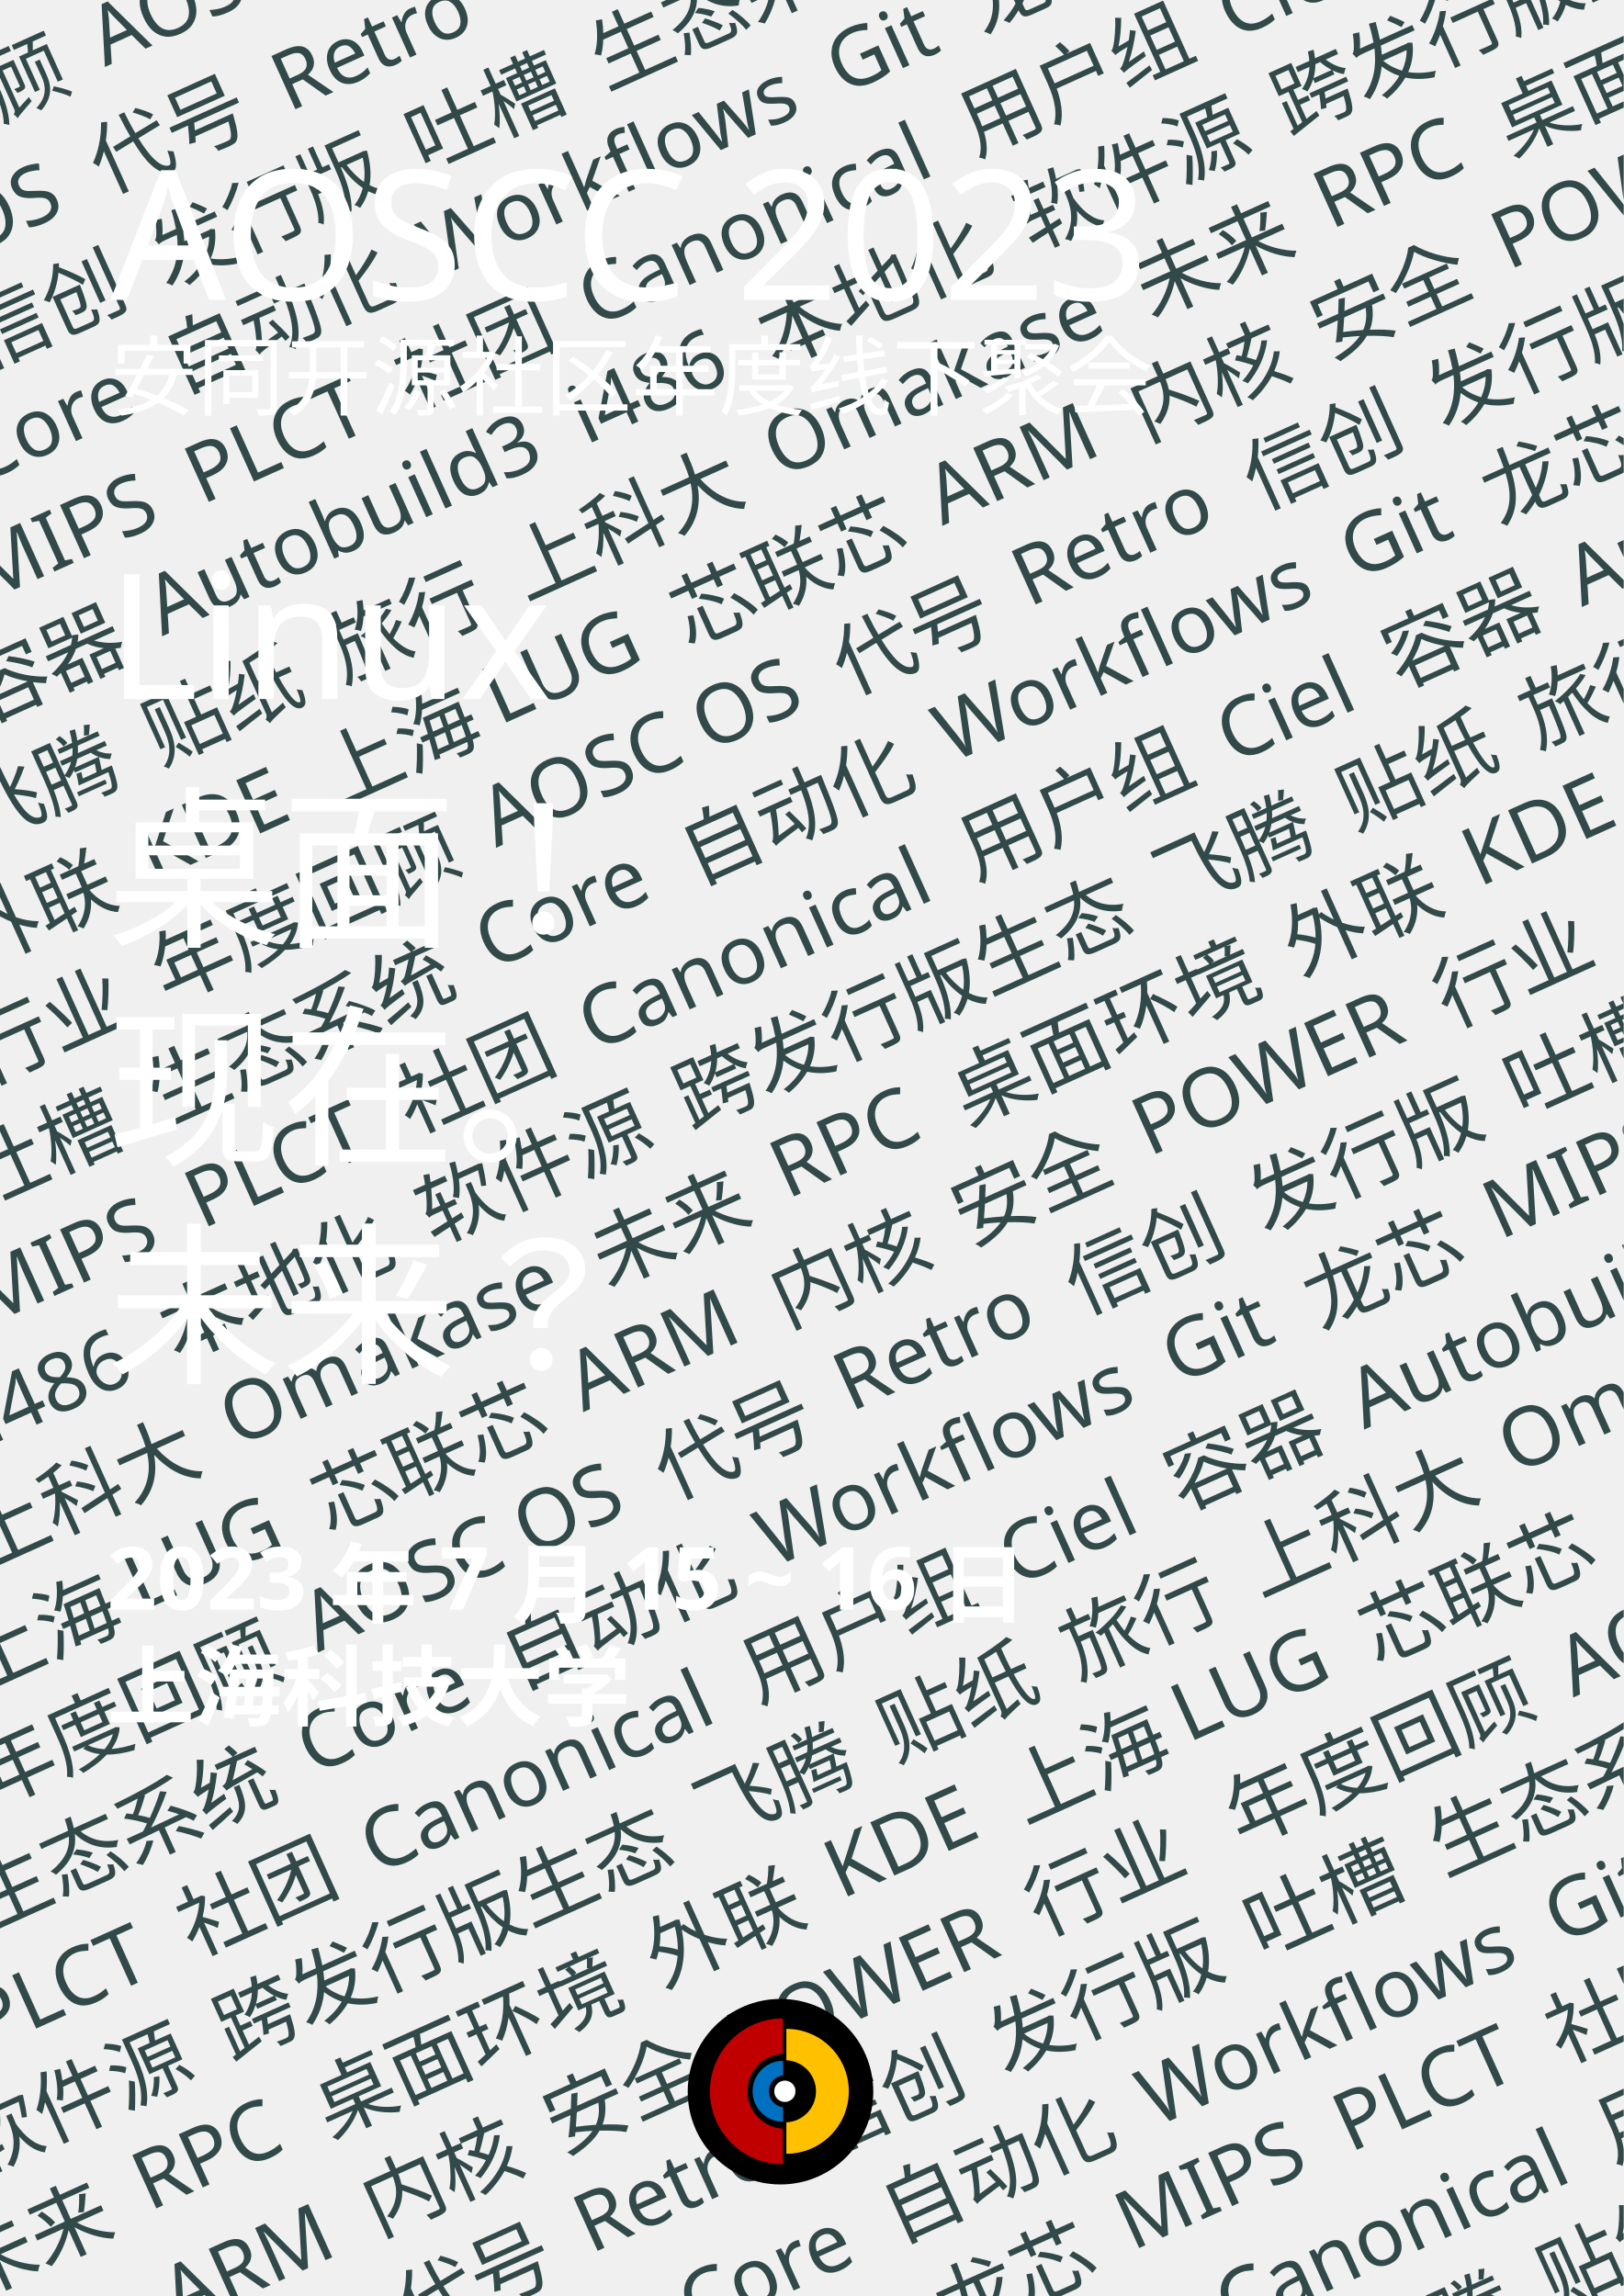
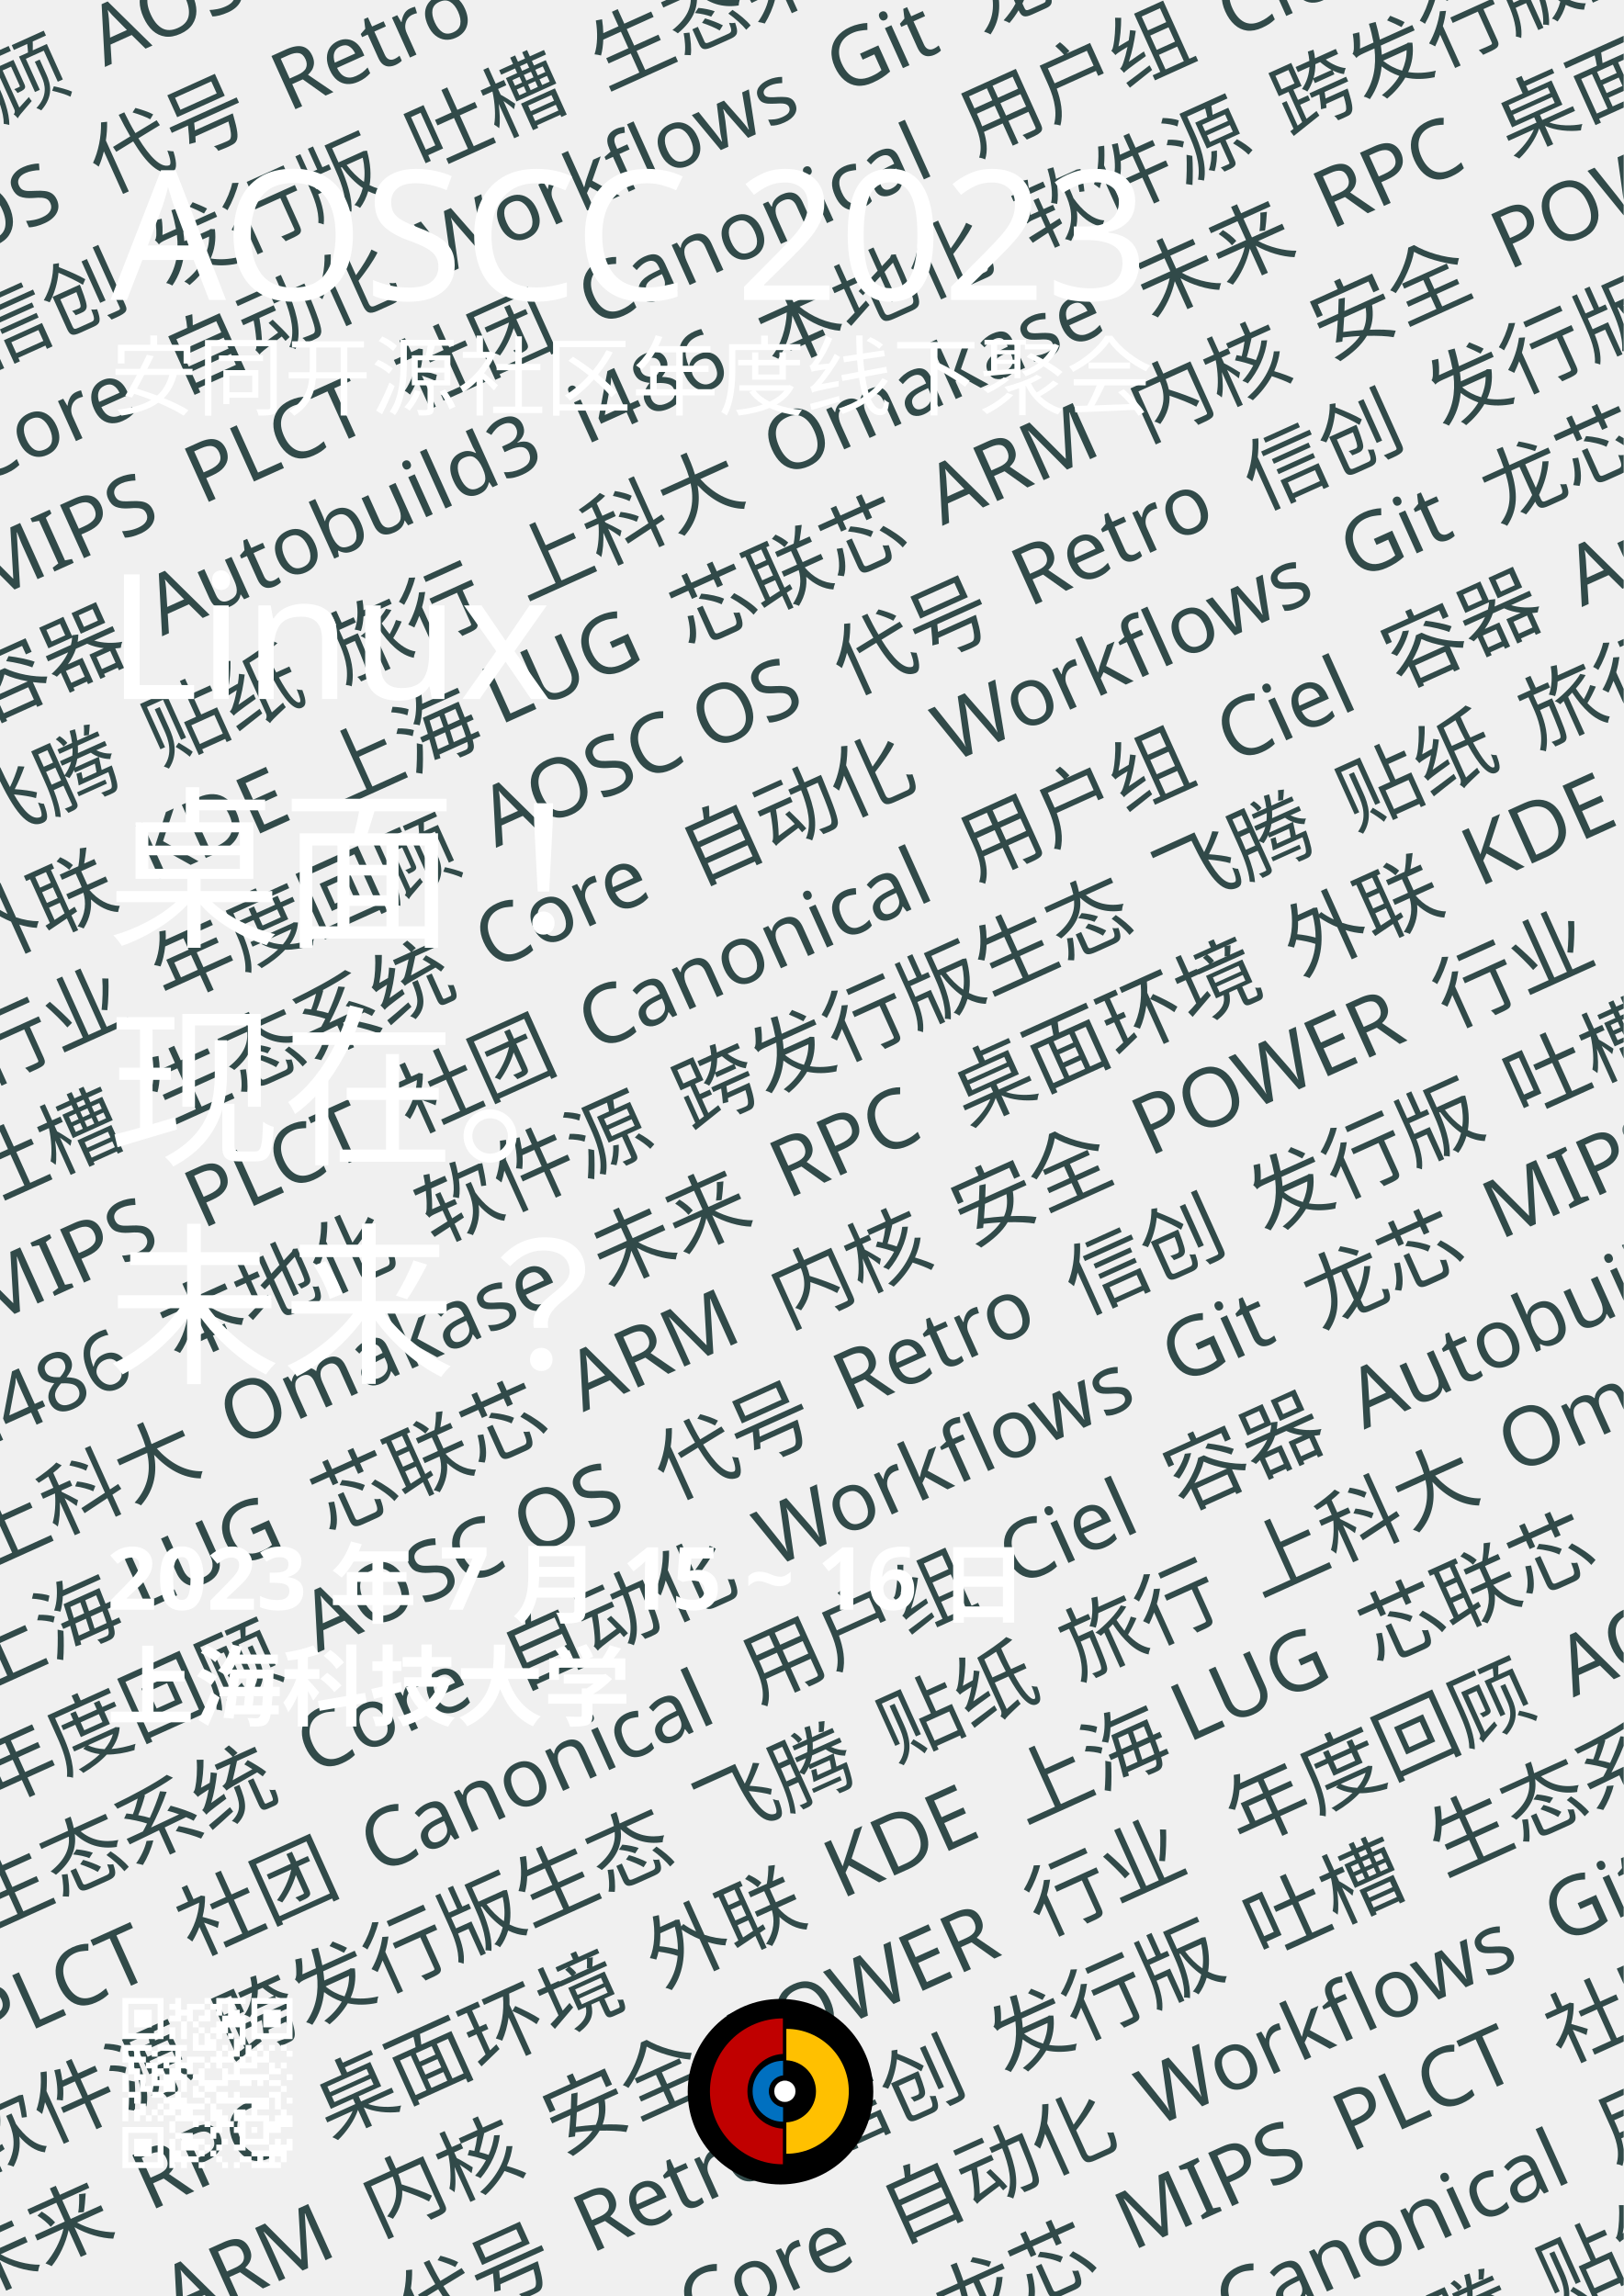
<svg xmlns="http://www.w3.org/2000/svg" width="210mm" height="297mm" viewBox="0 0 210 297" version="1.1" id="svg5">
  <defs id="defs2">
    <clipPath clipPathUnits="userSpaceOnUse" id="clipPath1316">
      <g id="g1320" transform="translate(-117.7999,-733.4113)">
        <path d="M 0,841.89 H 595.28 V 0 H 0 Z" id="path1318" />
      </g>
    </clipPath>
    <clipPath clipPathUnits="userSpaceOnUse" id="clipPath1310">
      <g id="g1314" transform="translate(-151.3038,-751.6926)">
        <path d="M 0,841.89 H 595.28 V 0 H 0 Z" id="path1312" />
      </g>
    </clipPath>
    <clipPath clipPathUnits="userSpaceOnUse" id="clipPath1304">
      <g id="g1308" transform="translate(-187.585,-751.6926)">
        <path d="M 0,841.89 H 595.28 V 0 H 0 Z" id="path1306" />
      </g>
    </clipPath>
    <clipPath clipPathUnits="userSpaceOnUse" id="clipPath1298">
      <g id="g1302" transform="translate(-226.9254,-734.5363)">
        <path d="M 0,841.89 H 595.28 V 0 H 0 Z" id="path1300" />
      </g>
    </clipPath>
    <clipPath clipPathUnits="userSpaceOnUse" id="clipPath1292">
      <g id="g1296" transform="translate(-265.3507,-768.4269)">
        <path d="M 0,841.89 H 595.28 V 0 H 0 Z" id="path1294" />
      </g>
    </clipPath>
    <clipPath clipPathUnits="userSpaceOnUse" id="clipPath1286">
      <g id="g1290">
        <path d="M 0,841.89 H 595.28 V 0 H 0 Z" id="path1288" />
      </g>
    </clipPath>
    <clipPath clipPathUnits="userSpaceOnUse" id="clipPath1280">
      <g id="g1284" transform="translate(-317.171,-751.6926)">
        <path d="M 0,841.89 H 595.28 V 0 H 0 Z" id="path1282" />
      </g>
    </clipPath>
    <clipPath clipPathUnits="userSpaceOnUse" id="clipPath1274">
      <g id="g1278" transform="translate(-315.5919,-718.5646)">
        <path d="M 0,841.89 H 595.28 V 0 H 0 Z" id="path1276" />
      </g>
    </clipPath>
    <clipPath clipPathUnits="userSpaceOnUse" id="clipPath1268">
      <g id="g1272">
        <path d="M 0,841.89 H 595.28 V 0 H 0 Z" id="path1270" />
      </g>
    </clipPath>
    <clipPath clipPathUnits="userSpaceOnUse" id="clipPath3237">
      <rect style="opacity:0.687;fill:#345b6e;fill-opacity:1;stroke:#000000;stroke-width:7.9375e-09;stroke-linecap:round;paint-order:stroke fill markers;stop-color:#000000" id="rect3239" width="210" height="297" x="-1.5777218e-30" y="2.220446e-14" transform="rotate(24.27899)" />
    </clipPath>
    <clipPath clipPathUnits="userSpaceOnUse" id="clipPath1262">
      <g id="g1266" transform="translate(-380.0555,-558.637)">
        <path d="M 0,841.89 H 595.28 V 0 H 0 Z" id="path1264" />
      </g>
    </clipPath>
    <clipPath clipPathUnits="userSpaceOnUse" id="clipPath1256">
      <g id="g1260" transform="translate(-120.3988,-588.0071)">
        <path d="M 0,841.89 H 595.28 V 0 H 0 Z" id="path1258" />
      </g>
    </clipPath>
    <clipPath clipPathUnits="userSpaceOnUse" id="clipPath1250">
      <g id="g1254" transform="translate(-153.9027,-606.2884)">
        <path d="M 0,841.89 H 595.28 V 0 H 0 Z" id="path1252" />
      </g>
    </clipPath>
    <clipPath clipPathUnits="userSpaceOnUse" id="clipPath1244">
      <g id="g1248" transform="translate(-190.184,-606.2884)">
        <path d="M 0,841.89 H 595.28 V 0 H 0 Z" id="path1246" />
      </g>
    </clipPath>
    <clipPath clipPathUnits="userSpaceOnUse" id="clipPath1238">
      <g id="g1242" transform="translate(-229.5243,-589.1321)">
        <path d="M 0,841.89 H 595.28 V 0 H 0 Z" id="path1240" />
      </g>
    </clipPath>
    <clipPath clipPathUnits="userSpaceOnUse" id="clipPath1232">
      <g id="g1236" transform="translate(-267.9496,-623.0228)">
        <path d="M 0,841.89 H 595.28 V 0 H 0 Z" id="path1234" />
      </g>
    </clipPath>
    <clipPath clipPathUnits="userSpaceOnUse" id="clipPath1226">
      <g id="g1230">
        <path d="M 0,841.89 H 595.28 V 0 H 0 Z" id="path1228" />
      </g>
    </clipPath>
    <clipPath clipPathUnits="userSpaceOnUse" id="clipPath1220">
      <g id="g1224" transform="translate(-319.7699,-606.2884)">
        <path d="M 0,841.89 H 595.28 V 0 H 0 Z" id="path1222" />
      </g>
    </clipPath>
    <clipPath clipPathUnits="userSpaceOnUse" id="clipPath1214">
      <g id="g1218" transform="translate(-318.1908,-573.1605)">
        <path d="M 0,841.89 H 595.28 V 0 H 0 Z" id="path1216" />
      </g>
    </clipPath>
    <clipPath clipPathUnits="userSpaceOnUse" id="clipPath1208">
      <g id="g1212">
        <path d="M 0,841.89 H 595.28 V 0 H 0 Z" id="path1210" />
      </g>
    </clipPath>
  </defs>
  <g id="layer2">
    <text xml:space="preserve" style="font-style:normal;font-weight:normal;font-size:10.583px;line-height:1.25;font-family:sans-serif;fill:#314a49;fill-opacity:1;stroke:none;stroke-width:0.265" x="-133.074" y="1.12" id="text2388" transform="rotate(-24.27899)" clip-path="url(#clipPath3237)">
      <tspan id="tspan2386" style="opacity:0.687;fill:#314a49;fill-opacity:1;stroke-width:0.265" x="-133.074" y="1.12">                                    </tspan>
      <tspan style="opacity:0.687;fill:#314a49;fill-opacity:1;stroke-width:0.265" x="-133.074" y="14.35" id="tspan3002">                                        年度回顾  AOSC</tspan>
      <tspan style="opacity:0.687;fill:#314a49;fill-opacity:1;stroke-width:0.265" x="-133.074" y="28.585" id="tspan2990">                                          OS  代号  Retro </tspan>
      <tspan style="opacity:0.687;fill:#314a49;fill-opacity:1;stroke-width:0.265" x="-133.074" y="42.821" id="tspan2390">                                               信创  发行版  吐槽  生态系统</tspan>
      <tspan style="opacity:0.687;fill:#314a49;fill-opacity:1;stroke-width:0.265" x="-133.074" y="56.05" id="tspan2996">                                      Core  自动化  Workflows  Git  龙芯</tspan>
      <tspan style="opacity:0.687;fill:#314a49;fill-opacity:1;stroke-width:0.265" x="-133.074" y="70.286" id="tspan2392">                                    MIPS  PLCT  社团  Canonical  用户组  Ciel</tspan>
      <tspan style="opacity:0.687;fill:#314a49;fill-opacity:1;stroke-width:0.265" x="-133.074" y="84.522" id="tspan2394">                                       容器  Autobuild3  i486  本地化  软件源  跨发行版生态</tspan>
      <tspan style="opacity:0.687;fill:#314a49;fill-opacity:1;stroke-width:0.265" x="-133.074" y="98.758" id="tspan2396">                                    飞腾  贴纸  旅行  上科大  Omakase  未来  RPC  桌面环境</tspan>
      <tspan style="opacity:0.687;fill:#314a49;fill-opacity:1;stroke-width:0.265" x="-133.074" y="112.994" id="tspan3112">                                 外联  KDE  上海 LUG  芯联芯  ARM  内核  安全  POWER</tspan>
      <tspan style="opacity:0.687;fill:#314a49;fill-opacity:1;stroke-width:0.265" x="-133.074" y="127.23" id="tspan3120">                               行业  年度回顾  AOSC OS  代号  Retro  信创  发行版</tspan>
      <tspan style="opacity:0.687;fill:#314a49;fill-opacity:1;stroke-width:0.265" x="-133.074" y="141.466" id="tspan2402">                            吐槽  生态系统  Core  自动化  Workflows  Git  龙芯</tspan>
      <tspan style="opacity:0.687;fill:#314a49;fill-opacity:1;stroke-width:0.265" x="-133.074" y="155.701" id="tspan2404">                      MIPS  PLCT  社团  Canonical  用户组  Ciel  容器  Autobuild3</tspan>
      <tspan style="opacity:0.687;fill:#314a49;fill-opacity:1;stroke-width:0.265" x="-133.074" y="169.937" id="tspan2406">                    i486  本地化  软件源  跨发行版生态  飞腾  贴纸  旅行</tspan>
      <tspan style="opacity:0.687;fill:#314a49;fill-opacity:1;stroke-width:0.265" x="-133.074" y="184.173" id="tspan2408">                    上科大  Omakase  未来  RPC  桌面环境  外联  KDE</tspan>
      <tspan style="opacity:0.687;fill:#314a49;fill-opacity:1;stroke-width:0.265" x="-133.074" y="198.409" id="tspan2410">                 上海 LUG  芯联芯  ARM  内核  安全  POWER  行业</tspan>
      <tspan style="opacity:0.687;fill:#314a49;fill-opacity:1;stroke-width:0.265" x="-133.074" y="212.645" id="tspan2412">               年度回顾  AOSC OS  代号  Retro  信创  发行版  吐槽 </tspan>
      <tspan style="opacity:0.687;fill:#314a49;fill-opacity:1;stroke-width:0.265" x="-133.074" y="226.881" id="tspan2414">            生态系统  Core  自动化  Workflows  Git  龙芯  MIPS</tspan>
      <tspan style="opacity:0.687;fill:#314a49;fill-opacity:1;stroke-width:0.265" x="-133.074" y="241.117" id="tspan3134">        PLCT  社团  Canonical  用户组  Ciel  容器  Autobuild3</tspan>
      <tspan style="opacity:0.687;fill:#314a49;fill-opacity:1;stroke-width:0.265" x="-133.074" y="255.352" id="tspan2420">      软件源  跨发行版生态  飞腾  贴纸  旅行  上科大  Omakase</tspan>
      <tspan style="opacity:0.687;fill:#314a49;fill-opacity:1;stroke-width:0.265" x="-133.074" y="269.588" id="tspan2422">   未来  RPC  桌面环境  外联  KDE  上海 LUG  芯联芯 </tspan>
      <tspan style="opacity:0.687;fill:#314a49;fill-opacity:1;stroke-width:0.265" x="-133.074" y="283.824" id="tspan2424">           ARM  内核  安全  POWER  行业   年度回顾  AOSC OS</tspan>
      <tspan style="opacity:0.687;fill:#314a49;fill-opacity:1;stroke-width:0.265" x="-133.074" y="298.06" id="tspan2426">                        代号  Retro  信创  发行版  吐槽  生态系统</tspan>
      <tspan style="opacity:0.687;fill:#314a49;fill-opacity:1;stroke-width:0.265" x="-133.074" y="312.296" id="tspan3154">                                 Core  自动化  Workflows  Git</tspan>
      <tspan style="opacity:0.687;fill:#314a49;fill-opacity:1;stroke-width:0.265" x="-133.074" y="326.532" id="tspan2428">                                                   龙芯  MIPS  PLCT  社团</tspan>
      <tspan style="opacity:0.687;fill:#314a49;fill-opacity:1;stroke-width:0.265" x="-133.074" y="340.768" id="tspan3160">                                                        Canonical  用户组  Ciel  容器  Autobuild3</tspan>
      <tspan style="opacity:0.687;fill:#314a49;fill-opacity:1;stroke-width:0.265" x="-133.074" y="355.003" id="tspan2434">i486  本地化  软件源  跨发行版生态  飞腾  贴纸</tspan>
    </text>
+     <g id="g626" transform="matrix(0.7586207,0,0,0.7586207,15.8342,258.454)">
+       <g id="g567">
+         <path fill-opacity="1" fill="#ffffff" id="qr dark pixels" fill-rule="evenodd" d="m 9,0 h 1 v 2 h 1 V 1 h 3 V 2 H 12 V 4 H 11 V 3 H 10 V 4 H 8 V 3 H 9 V 2 H 8 V 1 h 1 z m 5,0 h 1 v 1 h -1 z m 2,0 h 5 v 1 h -2 v 1 h 1 v 1 h 1 v 5 h -1 v 2 h -1 v 1 h -2 v 1 h -1 v -1 h -1 v -1 h 1 V 9 h 1 v 1 h 1 V 9 h 1 V 7 h 1 V 5 H 18 V 6 H 17 V 7 H 16 V 6 H 15 V 5 h 1 V 4 h 1 V 3 h 1 V 1 H 17 V 3 H 16 V 2 H 15 V 1 h 1 z m -2,2 h 1 V 4 H 13 V 3 h 1 z m -4,2 h 1 v 3 h -1 z m 2,0 h 1 V 5 H 12 Z M 8,5 H 9 V 7 H 8 Z m 5,0 h 1 v 1 h -1 z m -1,1 h 1 v 2 h 1 V 6 h 1 v 1 h 1 v 2 h -4 z m 6,0 h 1 V 7 H 18 Z M 0,8 H 5 V 9 H 3 v 1 h 1 v 1 H 2 v 1 h 1 v 1 h 1 v 2 h 1 v 1 H 3 V 14 H 2 V 13 H 1 V 11 H 0 Z m 1,1 h 1 v 1 H 1 Z M 6,8 h 5 v 1 h -1 v 2 h 1 v -1 h 3 v 1 h -2 v 2 h -1 v -1 h -1 v 1 h 1 v 3 H 10 V 14 H 9 v 2 H 7 V 15 H 5 V 12 H 4 v -1 h 2 v 1 h 1 v 1 H 6 v 1 H 7 V 13 H 8 V 12 H 9 V 11 H 8 v 1 H 7 V 11 H 6 V 10 H 9 V 9 H 6 Z m 11,0 h 1 v 1 h -1 z m 4,0 h 1 v 1 h 1 v 1 h 1 V 9 h 1 v 2 h -2 v 1 h -3 v 1 h 5 v 1 h -1 v 1 h -1 v -1 h -1 v 1 h -2 v -1 h -2 v 1 h -2 v 1 h -2 v -1 h -1 v -1 h -1 v -1 h 1 v -1 h 1 v 2 h 3 v -2 h 1 v 1 h 1 v -2 h 1 v -1 h 1 v 1 h 1 v -1 h -1 z m 2,0 h 1 v 1 h -1 z m 2,0 h 1 v 1 h -1 z m 2,0 h 1 V 9 H 27 Z M 5,9 h 1 v 1 H 5 Z m 23,0 h 1 v 1 h -1 z m -14,2 h 1 v 1 h -1 z m 11,0 h 1 v 1 h 1 v 1 h -2 z m 2,0 h 1 v 1 H 27 Z M 0,13 h 1 v 3 H 0 Z m 28,0 h 1 v 1 h -1 z m -3,1 h 2 v 1 h -2 z m -13,1 h 1 v 1 h 1 v 1 h -2 z m 15,0 h 1 v 1 H 27 Z M 1,16 h 2 v 2 H 2 V 17 H 1 Z m 4,0 h 2 v 1 H 5 Z m 4,0 h 1 v 1 h 1 v 1 h 3 v 1 h -2 v 1 h 2 v 1 h -1 v 1 H 12 V 21 H 9 v -1 h 1 V 19 H 9 v 1 H 7 V 19 H 8 V 18 H 7 v -1 h 2 z m 7,0 h 2 v 1 h 1 v -1 h 1 v 1 h 5 v 2 h -2 v 1 h 2 v 1 h 1 v -1 h 1 v -1 h 1 v 1 h 1 v 2 h -2 v 1 h -2 v 2 h -4 v 1 h -2 v -1 h 1 v -2 h -1 v -1 h 1 v -1 h -1 v -2 h 2 v 1 h 1 v -2 h -6 z m 5,5 h 3 v 3 h -3 z m 4,-5 h 2 v 3 H 26 V 17 H 25 Z M 0,17 h 1 v 4 H 0 Z m 14,0 h 1 v 1 h -1 z m 14,0 h 1 v 1 H 28 Z M 3,18 h 1 v 2 H 3 v 1 H 2 v -2 h 1 z m 3,0 h 1 v 1 H 6 Z m 9,0 h 1 v 1 h 1 v 1 h 1 v 1 h 1 v 1 h -2 v 1 h -1 v 1 h -1 v -2 h 1 V 21 H 15 Z M 5,19 h 1 v 1 H 5 Z m -1,1 h 1 v 1 H 4 Z m 2,0 h 1 v 1 H 6 Z m 2,1 h 1 v 2 H 8 Z m 6,0 h 1 v 1 h -1 z m 8,1 h 1 v 1 H 22 Z M 9,23 h 3 v 1 h 2 v 1 h -1 v 1 H 10 V 24 H 9 Z m -1,1 h 1 v 2 h 1 v 1 h 3 v 1 h -2 v 1 H 10 V 28 H 9 v 1 H 8 Z m 9,0 h 1 v 1 h -1 z m 9,0 h 1 v 1 h 1 v -1 h 1 v 2 h -1 v 2 h -1 v -1 h -1 v 1 h 1 v 1 h -5 v -1 h 1 v -1 h -1 v -1 h 3 v -1 h 1 z m -2,3 h 1 v 1 H 24 Z M 14,25 h 1 v 1 h -1 z m 2,0 h 1 v 1 h -1 z m -3,1 h 1 v 1 h -1 z m 2,0 h 1 v 1 h -1 z m 1,1 h 1 v 1 h -1 z m 4,0 h 2 v 1 h -2 z m -7,1 h 1 v 1 h -1 z m 4,0 h 1 v 1 h -1 z m 2,0 h 1 v 1 h -1 z" />
+         <path id="qr squares" d="M 0,0 H 7 V 0 0 7 7 7 H 0 V 7 7 Z M 1,1 H 6 V 1 1 6 6 6 H 1 V 6 6 Z M 2,2 H 5 V 2 2 5 5 5 H 2 V 5 5 Z M 22,0 h 7 v 0 0 7 0 0 h -7 v 0 0 z m 1,1 h 5 v 0 0 5 0 0 h -5 v 0 0 z m 1,1 h 3 V 2 2 5 5 5 H 24 V 5 5 Z M 0,22 h 7 v 0 0 7 0 0 H 0 v 0 0 z m 1,1 h 5 v 0 0 5 0 0 H 1 v 0 0 z m 1,1 h 3 v 0 0 3 0 0 H 2 v 0 0 z" fill-rule="evenodd" fill-opacity="1" fill="#ffffff" />
+       </g>
+     </g>
  </g>
  <g id="layer1">
    <text xml:space="preserve" style="font-style:normal;font-weight:normal;font-size:11.234px;line-height:0.95;font-family:sans-serif;fill:#ffffff;fill-opacity:1;stroke:none;stroke-width:0.281" x="14.292" y="38.795" id="text1693">
      <tspan id="tspan1691" style="font-weight:normal;font-size:23.404px;fill:#ffffff;fill-opacity:1;stroke-width:0.281" x="14.292" y="38.795">AOSCC 2023</tspan>
      <tspan style="fill:#ffffff;fill-opacity:1;stroke-width:0.281" x="14.292" y="52.85" id="tspan1695">安同开源社区年度线下聚会</tspan>
    </text>
    <g id="g3672" transform="matrix(1.090909,0,0,1.090909,-8.08593,-24.5974)">
      <circle style="color:#000000;display:inline;overflow:visible;visibility:visible;fill:#000000;fill-opacity:1;fill-rule:nonzero;stroke:none;stroke-width:0.053;stroke-linejoin:miter;stroke-miterlimit:4;stroke-dasharray:none;stroke-dashoffset:0;stroke-opacity:1;marker:none;enable-background:accumulate" id="path8317" cx="99.945" cy="270.571" r="11" />
      <circle r="1.252" cy="270.524" cx="100.464" id="circle8306" style="color:#000000;display:inline;overflow:visible;visibility:visible;fill:#ffffff;fill-opacity:1;fill-rule:nonzero;stroke:#ffffff;stroke-width:0.022;stroke-linejoin:miter;stroke-miterlimit:4;stroke-dasharray:none;stroke-dashoffset:0;stroke-opacity:1;marker:none;enable-background:accumulate" />
      <path style="color:#000000;display:inline;overflow:visible;visibility:visible;fill:#c00000;fill-opacity:1;fill-rule:nonzero;stroke:none;stroke-width:0.11;stroke-linejoin:miter;stroke-miterlimit:4;stroke-dasharray:none;stroke-dashoffset:0;stroke-opacity:1;marker:none;enable-background:accumulate" d="m 100.229,261.88 a 8.65,8.65 0 0 0 -8.65,8.65 8.65,8.65 0 0 0 8.65,8.65 v -4.224 a 4.442,4.442 0 0 1 -4.206,-4.43 4.442,4.442 0 0 1 4.206,-4.433 z" id="circle8373" />
      <path style="color:#000000;display:inline;overflow:visible;visibility:visible;fill:#0070c0;fill-opacity:1;fill-rule:nonzero;stroke:none;stroke-width:0.11;stroke-linejoin:miter;stroke-miterlimit:4;stroke-dasharray:none;stroke-dashoffset:0;stroke-opacity:1;marker:none;enable-background:accumulate" d="m 100.25,266.906 a 3.613,3.613 0 0 0 -3.613,3.613 3.613,3.613 0 0 0 3.613,3.613 v -1.719 a 1.902,1.902 0 0 1 -1.688,-1.889 1.902,1.902 0 0 1 1.688,-1.887 z" id="path8382" />
      <path style="color:#000000;display:inline;overflow:visible;visibility:visible;fill:#ffc000;fill-opacity:1;fill-rule:nonzero;stroke:none;stroke-width:0.11;stroke-linejoin:miter;stroke-miterlimit:4;stroke-dasharray:none;stroke-dashoffset:0;stroke-opacity:1;marker:none;enable-background:accumulate" d="m 100.639,263.121 v 3.724 a 3.688,3.688 0 0 1 3.513,3.68 3.688,3.688 0 0 1 -3.513,3.682 v 3.724 a 7.405,7.405 0 0 0 7.405,-7.405 7.405,7.405 0 0 0 -7.405,-7.405 z" id="path8387" />
    </g>
    <text xml:space="preserve" style="font-style:normal;font-weight:normal;font-size:10.583px;line-height:1.25;font-family:sans-serif;fill:#ffffff;fill-opacity:1;stroke:none;stroke-width:0.265" x="13.84" y="90.423" id="text2262">
      <tspan style="font-size:22.578px;fill:#ffffff;fill-opacity:1;stroke-width:0.265" x="13.84" y="90.423" id="tspan2298">Linux</tspan>
      <tspan style="font-size:22.578px;fill:#ffffff;fill-opacity:1;stroke-width:0.265" x="13.84" y="120.793" id="tspan3642">桌面！</tspan>
      <tspan style="font-size:22.578px;fill:#ffffff;fill-opacity:1;stroke-width:0.265" x="13.84" y="149.015" id="tspan3638">现在。</tspan>
      <tspan style="font-size:22.578px;fill:#ffffff;fill-opacity:1;stroke-width:0.265" x="13.84" y="177.237" id="tspan3640">未来？</tspan>
      <tspan style="font-size:11.289px;fill:#ffffff;fill-opacity:1;stroke-width:0.265" x="13.84" y="194.114" id="tspan2294" />
      <tspan style="font-size:11.289px;fill:#ffffff;fill-opacity:1;stroke-width:0.265;font-weight:bold" x="13.84" y="208.225" id="tspan2292">2023 年 7 月 15 ~ 16 日</tspan>
      <tspan style="font-size:11.289px;fill:#ffffff;fill-opacity:1;stroke-width:0.265;font-weight:bold" x="13.84" y="222.336" id="tspan2276">上海科技大学</tspan>
    </text>
    <g id="g3692">
      <g id="g982" transform="matrix(0.2228226,0,0,-0.2228226,194.8094,282.5707)" clip-path="url(#clipPath1262)" style="fill:#000000;fill-opacity:1">
        <path d="m 0,0 h -317.101 c -7.433,0 -13.46,6.026 -13.46,13.46 v 80.789 c 0,7.434 6.027,13.46 13.46,13.46 h 284.713 c 25.321,0 45.848,-20.527 45.848,-45.848 V 13.46 C 13.46,6.026 7.434,0 0,0" style="fill:#000000;fill-opacity:1;fill-rule:nonzero;stroke:none" id="path984" />
      </g>
      <g id="g986" transform="matrix(0.2228226,0,0,-0.2228226,136.952,276.0263)" clip-path="url(#clipPath1256)">
        <path d="m 0,0 h -14.379 c -4.101,0 -7.523,1.348 -10.266,4.043 -2.719,2.742 -4.078,6.164 -4.078,10.266 v 20.707 c 0,4.336 1.559,7.898 4.676,10.687 2.813,2.461 6.035,3.692 9.668,3.692 h 13.852 v -2.813 h -13.852 c -2.93,0 -5.519,-1.008 -7.769,-3.023 -2.509,-2.204 -3.762,-5.051 -3.762,-8.543 V 14.309 c 0,-3.375 1.09,-6.141 3.269,-8.297 2.18,-2.203 4.934,-3.305 8.262,-3.305 h 11.602 v 23.168 h -7.278 v 2.777 H 0 Z" style="fill:#e5e5e5;fill-opacity:1;fill-rule:nonzero;stroke:none" id="path988" />
      </g>
      <g id="g990" transform="matrix(0.2228226,0,0,-0.2228226,144.4174,271.9529)" clip-path="url(#clipPath1250)">
        <path d="m 0,0 v 3.762 c 0,2.508 -0.879,4.628 -2.637,6.363 -1.711,1.758 -3.82,2.637 -6.328,2.637 -2.508,0 -4.629,-0.879 -6.363,-2.637 C -17.063,8.367 -17.93,6.246 -17.93,3.762 V 0 Z M 2.813,-2.813 H -17.93 v -3.761 c 0,-3.704 0.691,-6.188 2.075,-7.453 1.125,-1.032 3.164,-1.547 6.117,-1.547 H 2.285 v -2.707 H -9.738 c -3.68,0 -6.352,0.738 -8.016,2.215 -1.992,1.804 -2.988,4.968 -2.988,9.492 V 3.762 c 0,3.257 1.137,6.034 3.41,8.332 2.32,2.297 5.109,3.445 8.367,3.445 3.257,0 6.035,-1.148 8.332,-3.445 C 1.664,9.796 2.813,7.019 2.813,3.762 Z" style="fill:#e5e5e5;fill-opacity:1;fill-rule:nonzero;stroke:none" id="path992" />
      </g>
      <g id="g994" transform="matrix(0.2228226,0,0,-0.2228226,152.5017,271.9529)" clip-path="url(#clipPath1244)">
        <path d="m 0,0 v 3.762 c 0,2.508 -0.879,4.628 -2.637,6.363 -1.711,1.758 -3.82,2.637 -6.328,2.637 -2.508,0 -4.629,-0.879 -6.363,-2.637 C -17.063,8.367 -17.93,6.246 -17.93,3.762 V 0 Z M 2.813,-2.813 H -17.93 v -3.761 c 0,-3.704 0.691,-6.188 2.075,-7.453 1.125,-1.032 3.164,-1.547 6.117,-1.547 H 2.285 v -2.707 H -9.738 c -3.68,0 -6.352,0.738 -8.016,2.215 -1.992,1.804 -2.988,4.968 -2.988,9.492 V 3.762 c 0,3.257 1.137,6.034 3.41,8.332 2.32,2.297 5.109,3.445 8.367,3.445 3.257,0 6.035,-1.148 8.332,-3.445 C 1.664,9.796 2.813,7.019 2.813,3.762 Z" style="fill:#e5e5e5;fill-opacity:1;fill-rule:nonzero;stroke:none" id="path996" />
      </g>
      <g id="g998" transform="matrix(0.2228226,0,0,-0.2228226,161.2676,275.7757)" clip-path="url(#clipPath1238)">
        <path d="m 0,0 -2.566,-1.055 -10.09,20.11 -8.333,-4.149 V -0.668 h -2.812 v 48.41 h 2.812 V 18 l 19.548,9.809 1.16,-2.567 -9.879,-4.922 z" style="fill:#e5e5e5;fill-opacity:1;fill-rule:nonzero;stroke:none" id="path1000" />
      </g>
      <g id="g1002" transform="matrix(0.2228226,0,0,-0.2228226,169.8297,268.2241)" clip-path="url(#clipPath1232)">
        <path d="m 0,0 c 0,4.336 -1.418,7.465 -4.254,9.387 -2.109,1.453 -4.769,2.179 -7.98,2.179 h -10.899 v -23.097 h 10.899 c 3.257,0 5.918,0.703 7.98,2.109 C -1.418,-7.547 0,-4.407 0,0 m 2.777,0 c 0,-5.391 -1.828,-9.316 -5.484,-11.777 -2.531,-1.711 -5.707,-2.567 -9.527,-2.567 h -10.899 v -20.215 h -2.812 v 48.938 h 13.711 c 3.773,0 6.949,-0.879 9.527,-2.637 C 0.949,9.234 2.777,5.32 2.777,0" style="fill:#e5e5e5;fill-opacity:1;fill-rule:nonzero;stroke:none" id="path1004" />
      </g>
      <path d="m 286.301,588.464 h -2.813 v 32.871 h 2.813 z m 0,44.086 h -2.813 v 4.324 h 2.813 z" style="fill:#e5e5e5;fill-opacity:1;fill-rule:nonzero;stroke:none" id="path1006" clip-path="url(#clipPath1226)" transform="matrix(0.2228226,0,0,-0.2228226,110.1244,407.0476)" />
      <g id="g1008" transform="matrix(0.2228226,0,0,-0.2228226,181.3764,271.9529)" clip-path="url(#clipPath1220)">
        <path d="m 0,0 v 3.762 c 0,2.508 -0.879,4.628 -2.637,6.363 -1.711,1.758 -3.82,2.637 -6.328,2.637 -2.508,0 -4.629,-0.879 -6.363,-2.637 C -17.062,8.367 -17.93,6.246 -17.93,3.762 V 0 Z M 2.813,-2.813 H -17.93 v -3.761 c 0,-3.704 0.692,-6.188 2.075,-7.453 1.125,-1.032 3.164,-1.547 6.117,-1.547 H 2.285 v -2.707 H -9.738 c -3.68,0 -6.352,0.738 -8.016,2.215 -1.992,1.804 -2.988,4.968 -2.988,9.492 V 3.762 c 0,3.257 1.137,6.034 3.41,8.332 2.32,2.297 5.109,3.445 8.367,3.445 3.258,0 6.035,-1.148 8.332,-3.445 C 1.664,9.796 2.813,7.019 2.813,3.762 Z" style="fill:#e5e5e5;fill-opacity:1;fill-rule:nonzero;stroke:none" id="path1010" />
      </g>
      <g id="g1012" transform="matrix(0.2228226,0,0,-0.2228226,181.0245,279.3345)" clip-path="url(#clipPath1214)">
        <path d="m 0,0 h -243.637 c -4.964,0 -8.988,4.024 -8.988,8.988 v 60.797 c 0,4.964 4.024,8.988 8.988,8.988 H 25.972 c 18.381,0 33.282,-16.377 33.282,-36.578 V 0 h -7.508" style="fill:none;stroke:#e6e6e5;stroke-width:4;stroke-linecap:butt;stroke-linejoin:miter;stroke-miterlimit:10;stroke-dasharray:none;stroke-opacity:1" id="path1014" />
      </g>
      <path d="m 360.569,579.078 h -32.98 v 4.058 h 32.98 z" style="fill:#e6e6e5;fill-opacity:1;fill-rule:nonzero;stroke:none" id="path1016" clip-path="url(#clipPath1208)" transform="matrix(0.2228226,0,0,-0.2228226,110.1244,407.0476)" />
    </g>
  </g>
</svg>
